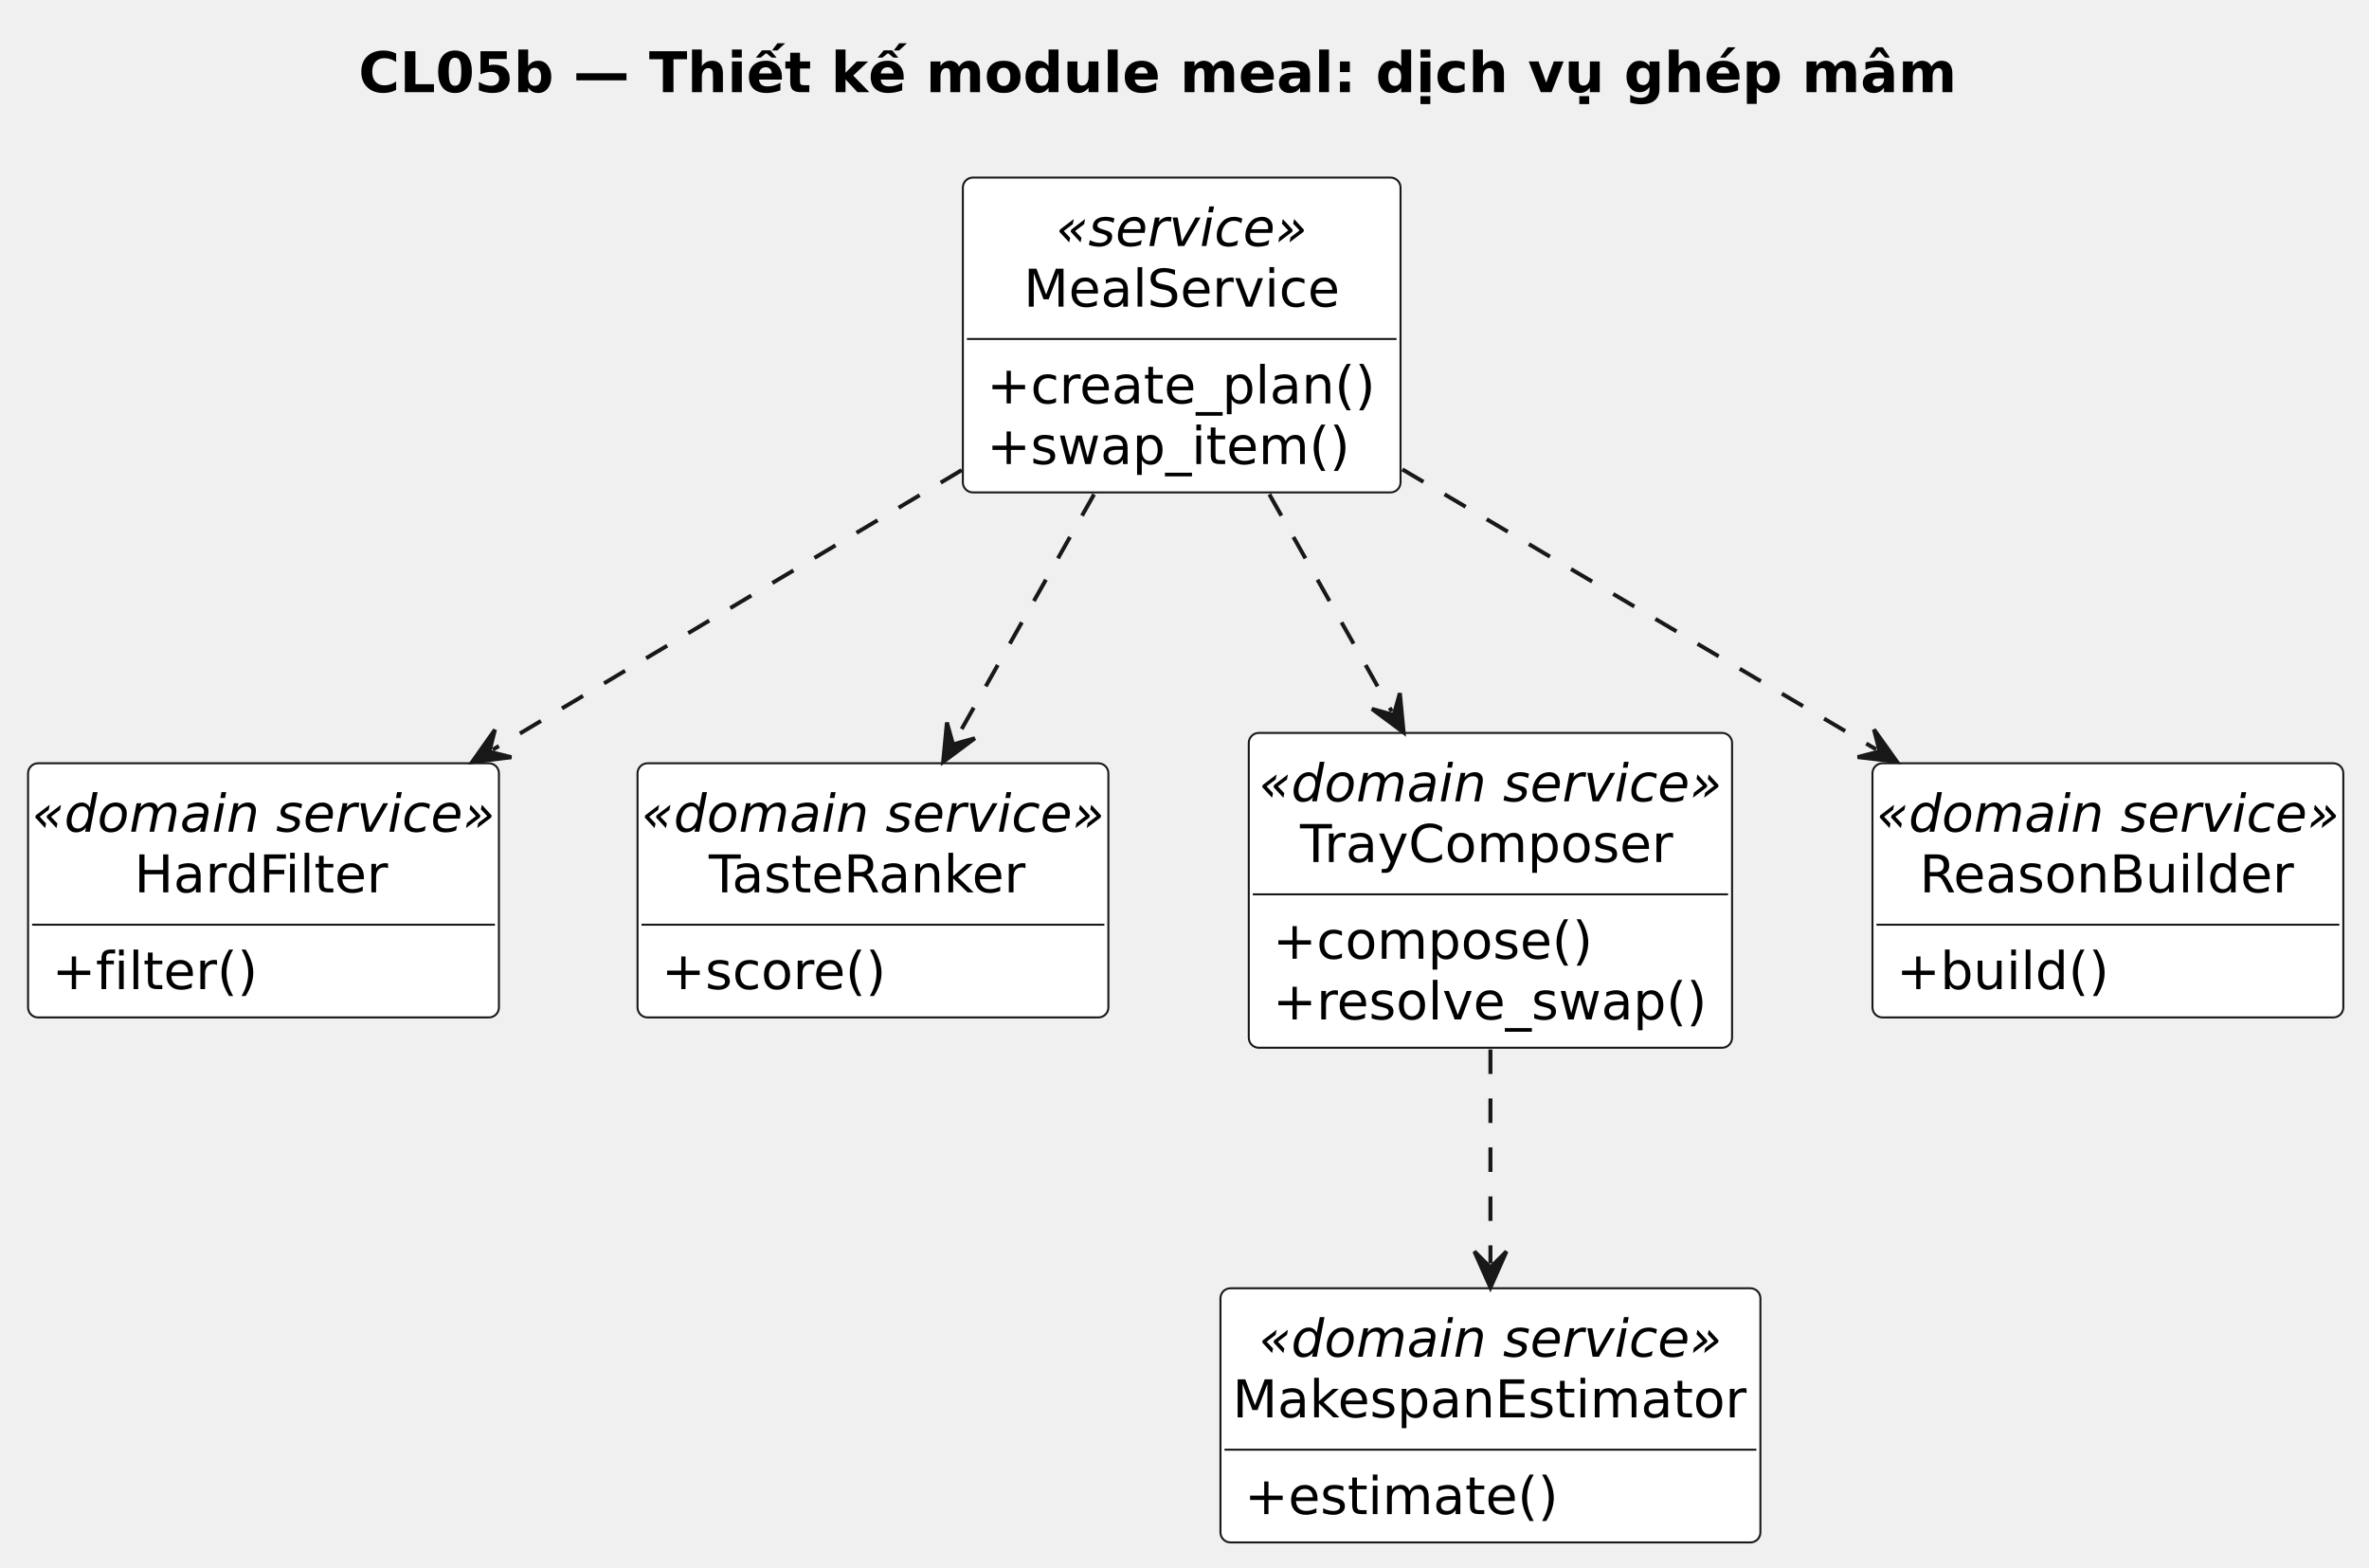
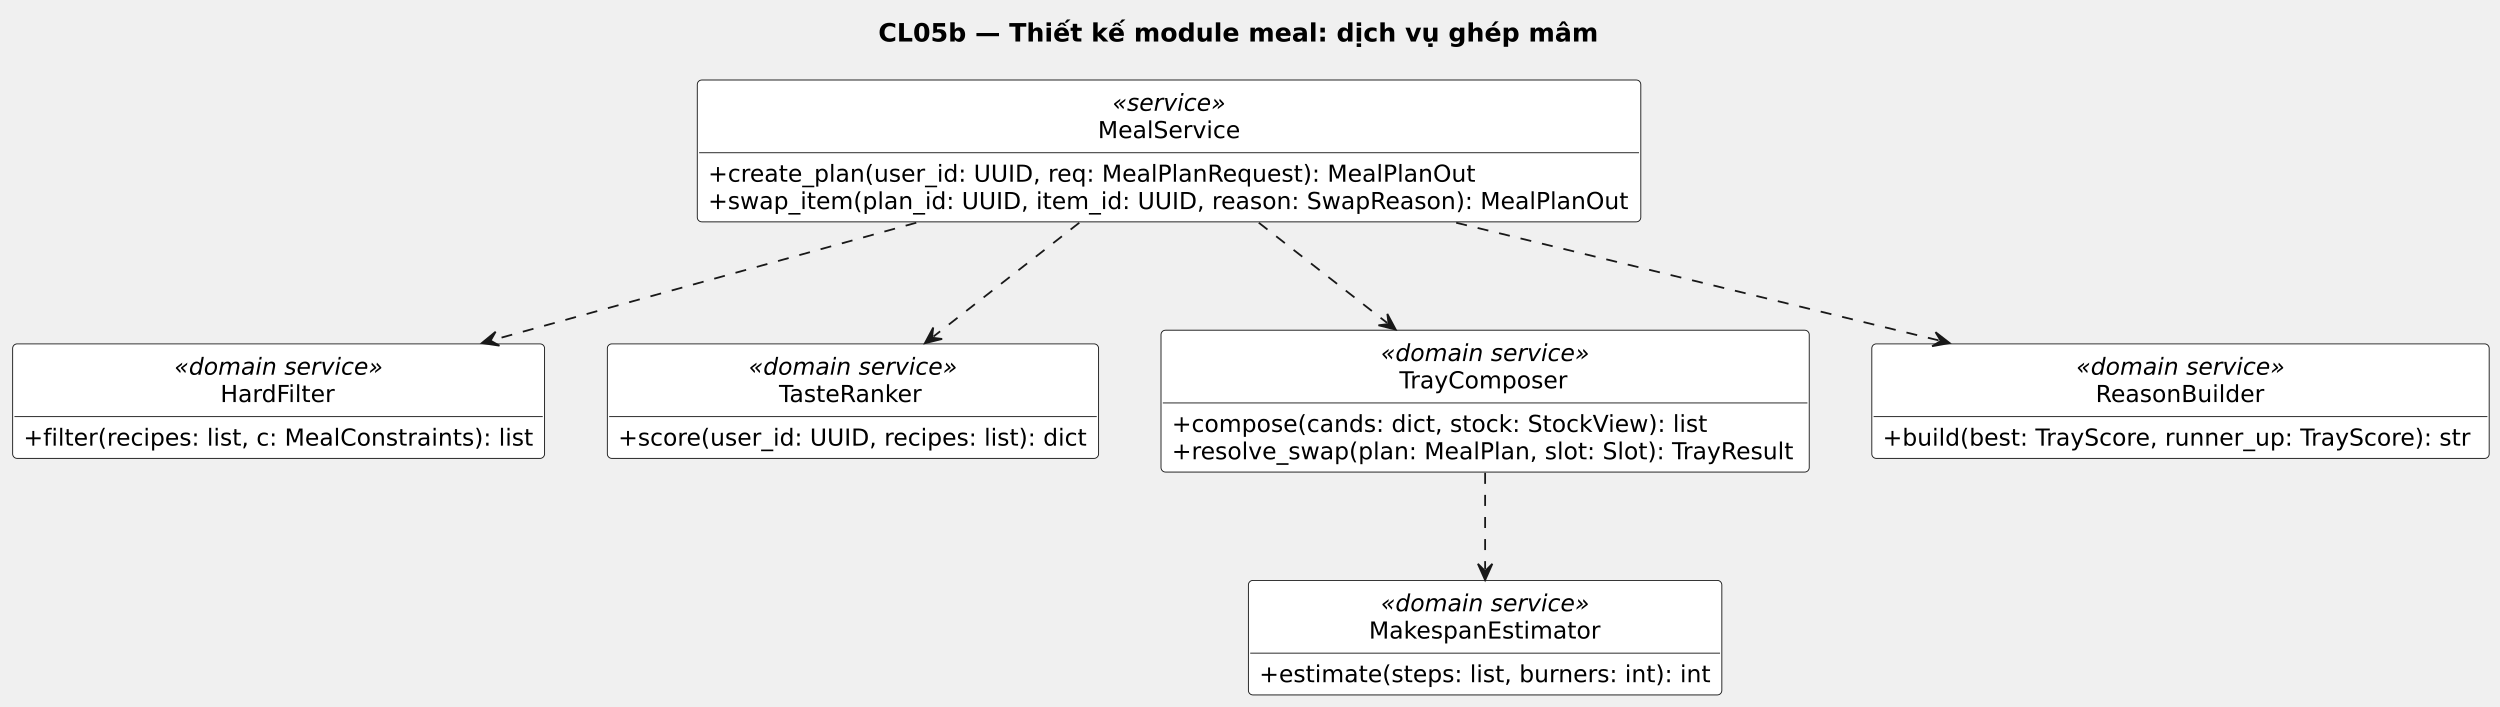
- <svg xmlns="http://www.w3.org/2000/svg" contentStyleType="text/css" height="448.021px" preserveAspectRatio="none" style="width:677px;height:448px;background:#FFFFFF;" version="1.1" viewBox="0 0 677 448" width="677.188px" zoomAndPan="magnify">
+ <svg xmlns="http://www.w3.org/2000/svg" contentStyleType="text/css" height="448.021px" preserveAspectRatio="none" style="width:1586px;height:448px;background:#FFFFFF;" version="1.1" viewBox="0 0 1586 448" width="1586.979px" zoomAndPan="magnify">
  <defs />
  <g>
-     <text fill="#000000" font-family="DejaVu Sans" font-size="16.042" font-weight="bold" lengthAdjust="spacing" textLength="456.725" x="102.458" y="26.349">CL05b — Thiết kế module meal: dịch vụ ghép mâm</text>
+     <text fill="#000000" font-family="DejaVu Sans" font-size="16.042" font-weight="bold" lengthAdjust="spacing" textLength="456.725" x="557.197" y="26.349">CL05b — Thiết kế module meal: dịch vụ ghép mâm</text>
    <g id="elem_S">
-       <rect codeLine="13" fill="#FFFFFF" height="89.984" id="S" rx="2.865" ry="2.865" style="stroke:#181818;stroke-width:0.573;" width="125.076" x="275.16" y="50.757" />
-       <text fill="#000000" font-family="DejaVu Sans" font-size="14.896" font-style="italic" lengthAdjust="spacing" textLength="71.744" x="301.826" y="70.313">«service»</text>
-       <text fill="#000000" font-family="DejaVu Sans" font-size="14.896" lengthAdjust="spacing" textLength="90.335" x="292.531" y="87.652">MealService</text>
-       <line style="stroke:#181818;stroke-width:0.573;" x1="276.306" x2="399.091" y1="96.894" y2="96.894" />
-       <text fill="#000000" font-family="DejaVu Sans" font-size="14.896" lengthAdjust="spacing" textLength="111.326" x="282.035" y="115.305">+create_plan()</text>
-       <text fill="#000000" font-family="DejaVu Sans" font-size="14.896" lengthAdjust="spacing" textLength="103.733" x="282.035" y="132.644">+swap_item()</text>
+       <rect codeLine="13" fill="#FFFFFF" height="89.984" id="S" rx="2.865" ry="2.865" style="stroke:#181818;stroke-width:0.573;" width="598.564" x="442.36" y="50.757" />
+       <text fill="#000000" font-family="DejaVu Sans" font-size="14.896" font-style="italic" lengthAdjust="spacing" textLength="71.744" x="705.77" y="70.313">«service»</text>
+       <text fill="#000000" font-family="DejaVu Sans" font-size="14.896" lengthAdjust="spacing" textLength="90.335" x="696.475" y="87.652">MealService</text>
+       <line style="stroke:#181818;stroke-width:0.573;" x1="443.506" x2="1039.779" y1="96.894" y2="96.894" />
+       <text fill="#000000" font-family="DejaVu Sans" font-size="14.896" lengthAdjust="spacing" textLength="488.13" x="449.235" y="115.305">+create_plan(user_id: UUID, req: MealPlanRequest): MealPlanOut</text>
+       <text fill="#000000" font-family="DejaVu Sans" font-size="14.896" lengthAdjust="spacing" textLength="584.814" x="449.235" y="132.644">+swap_item(plan_id: UUID, item_id: UUID, reason: SwapReason): MealPlanOut</text>
    </g>
    <g id="elem_HF">
-       <rect codeLine="17" fill="#FFFFFF" height="72.644" id="HF" rx="2.865" ry="2.865" style="stroke:#181818;stroke-width:0.573;" width="134.558" x="8.021" y="218.163" />
-       <text fill="#000000" font-family="DejaVu Sans" font-size="14.896" font-style="italic" lengthAdjust="spacing" textLength="132.266" x="9.167" y="237.719">«domain service»</text>
-       <text fill="#000000" font-family="DejaVu Sans" font-size="14.896" lengthAdjust="spacing" textLength="73.883" x="38.358" y="255.059">HardFilter</text>
-       <line style="stroke:#181818;stroke-width:0.573;" x1="9.167" x2="141.433" y1="264.301" y2="264.301" />
-       <text fill="#000000" font-family="DejaVu Sans" font-size="14.896" lengthAdjust="spacing" textLength="58.754" x="14.896" y="282.711">+filter()</text>
+       <rect codeLine="17" fill="#FFFFFF" height="72.644" id="HF" rx="2.865" ry="2.865" style="stroke:#181818;stroke-width:0.573;" width="337.451" x="8.021" y="218.163" />
+       <text fill="#000000" font-family="DejaVu Sans" font-size="14.896" font-style="italic" lengthAdjust="spacing" textLength="132.266" x="110.613" y="237.719">«domain service»</text>
+       <text fill="#000000" font-family="DejaVu Sans" font-size="14.896" lengthAdjust="spacing" textLength="73.883" x="139.805" y="255.059">HardFilter</text>
+       <line style="stroke:#181818;stroke-width:0.573;" x1="9.167" x2="344.326" y1="264.301" y2="264.301" />
+       <text fill="#000000" font-family="DejaVu Sans" font-size="14.896" lengthAdjust="spacing" textLength="323.701" x="14.896" y="282.711">+filter(recipes: list, c: MealConstraints): list</text>
    </g>
    <g id="elem_TR">
-       <rect codeLine="20" fill="#FFFFFF" height="72.644" id="TR" rx="2.865" ry="2.865" style="stroke:#181818;stroke-width:0.573;" width="134.558" x="182.188" y="218.163" />
-       <text fill="#000000" font-family="DejaVu Sans" font-size="14.896" font-style="italic" lengthAdjust="spacing" textLength="132.266" x="183.333" y="237.719">«domain service»</text>
-       <text fill="#000000" font-family="DejaVu Sans" font-size="14.896" lengthAdjust="spacing" textLength="93.826" x="202.553" y="255.059">TasteRanker</text>
-       <line style="stroke:#181818;stroke-width:0.573;" x1="183.333" x2="315.599" y1="264.301" y2="264.301" />
-       <text fill="#000000" font-family="DejaVu Sans" font-size="14.896" lengthAdjust="spacing" textLength="64.457" x="189.062" y="282.711">+score()</text>
+       <rect codeLine="20" fill="#FFFFFF" height="72.644" id="TR" rx="2.865" ry="2.865" style="stroke:#181818;stroke-width:0.573;" width="311.638" x="385.298" y="218.163" />
+       <text fill="#000000" font-family="DejaVu Sans" font-size="14.896" font-style="italic" lengthAdjust="spacing" textLength="132.266" x="474.984" y="237.719">«domain service»</text>
+       <text fill="#000000" font-family="DejaVu Sans" font-size="14.896" lengthAdjust="spacing" textLength="93.826" x="494.204" y="255.059">TasteRanker</text>
+       <line style="stroke:#181818;stroke-width:0.573;" x1="386.444" x2="695.79" y1="264.301" y2="264.301" />
+       <text fill="#000000" font-family="DejaVu Sans" font-size="14.896" lengthAdjust="spacing" textLength="297.888" x="392.173" y="282.711">+score(user_id: UUID, recipes: list): dict</text>
    </g>
    <g id="elem_TC">
-       <rect codeLine="23" fill="#FFFFFF" height="89.984" id="TC" rx="2.865" ry="2.865" style="stroke:#181818;stroke-width:0.573;" width="138.11" x="356.87" y="209.489" />
-       <text fill="#000000" font-family="DejaVu Sans" font-size="14.896" font-style="italic" lengthAdjust="spacing" textLength="132.266" x="359.792" y="229.045">«domain service»</text>
-       <text fill="#000000" font-family="DejaVu Sans" font-size="14.896" lengthAdjust="spacing" textLength="108.809" x="371.52" y="246.385">TrayComposer</text>
-       <line style="stroke:#181818;stroke-width:0.573;" x1="358.016" x2="493.834" y1="255.627" y2="255.627" />
-       <text fill="#000000" font-family="DejaVu Sans" font-size="14.896" lengthAdjust="spacing" textLength="91.412" x="363.745" y="274.037">+compose()</text>
-       <text fill="#000000" font-family="DejaVu Sans" font-size="14.896" lengthAdjust="spacing" textLength="124.36" x="363.745" y="291.377">+resolve_swap()</text>
+       <rect codeLine="23" fill="#FFFFFF" height="89.984" id="TC" rx="2.865" ry="2.865" style="stroke:#181818;stroke-width:0.573;" width="411.239" x="736.542" y="209.489" />
+       <text fill="#000000" font-family="DejaVu Sans" font-size="14.896" font-style="italic" lengthAdjust="spacing" textLength="132.266" x="876.028" y="229.045">«domain service»</text>
+       <text fill="#000000" font-family="DejaVu Sans" font-size="14.896" lengthAdjust="spacing" textLength="108.809" x="887.756" y="246.385">TrayComposer</text>
+       <line style="stroke:#181818;stroke-width:0.573;" x1="737.688" x2="1146.635" y1="255.627" y2="255.627" />
+       <text fill="#000000" font-family="DejaVu Sans" font-size="14.896" lengthAdjust="spacing" textLength="340.051" x="743.417" y="274.037">+compose(cands: dict, stock: StockView): list</text>
+       <text fill="#000000" font-family="DejaVu Sans" font-size="14.896" lengthAdjust="spacing" textLength="397.489" x="743.417" y="291.377">+resolve_swap(plan: MealPlan, slot: Slot): TrayResult</text>
    </g>
    <g id="elem_ME">
-       <rect codeLine="27" fill="#FFFFFF" height="72.644" id="ME" rx="2.865" ry="2.865" style="stroke:#181818;stroke-width:0.573;" width="154.299" x="348.78" y="368.221" />
-       <text fill="#000000" font-family="DejaVu Sans" font-size="14.896" font-style="italic" lengthAdjust="spacing" textLength="132.266" x="359.796" y="387.777">«domain service»</text>
-       <text fill="#000000" font-family="DejaVu Sans" font-size="14.896" lengthAdjust="spacing" textLength="147.424" x="352.218" y="405.117">MakespanEstimator</text>
-       <line style="stroke:#181818;stroke-width:0.573;" x1="349.926" x2="501.933" y1="414.359" y2="414.359" />
-       <text fill="#000000" font-family="DejaVu Sans" font-size="14.896" lengthAdjust="spacing" textLength="89.651" x="355.655" y="432.769">+estimate()</text>
+       <rect codeLine="27" fill="#FFFFFF" height="72.644" id="ME" rx="2.865" ry="2.865" style="stroke:#181818;stroke-width:0.573;" width="300.342" x="791.989" y="368.221" />
+       <text fill="#000000" font-family="DejaVu Sans" font-size="14.896" font-style="italic" lengthAdjust="spacing" textLength="132.266" x="876.027" y="387.777">«domain service»</text>
+       <text fill="#000000" font-family="DejaVu Sans" font-size="14.896" lengthAdjust="spacing" textLength="147.424" x="868.448" y="405.117">MakespanEstimator</text>
+       <line style="stroke:#181818;stroke-width:0.573;" x1="793.134" x2="1091.185" y1="414.359" y2="414.359" />
+       <text fill="#000000" font-family="DejaVu Sans" font-size="14.896" lengthAdjust="spacing" textLength="286.592" x="798.864" y="432.769">+estimate(steps: list, burners: int): int</text>
    </g>
    <g id="elem_RB">
-       <rect codeLine="30" fill="#FFFFFF" height="72.644" id="RB" rx="2.865" ry="2.865" style="stroke:#181818;stroke-width:0.573;" width="134.558" x="535.104" y="218.163" />
-       <text fill="#000000" font-family="DejaVu Sans" font-size="14.896" font-style="italic" lengthAdjust="spacing" textLength="132.266" x="536.25" y="237.719">«domain service»</text>
-       <text fill="#000000" font-family="DejaVu Sans" font-size="14.896" lengthAdjust="spacing" textLength="107.638" x="548.564" y="255.059">ReasonBuilder</text>
-       <line style="stroke:#181818;stroke-width:0.573;" x1="536.25" x2="668.516" y1="264.301" y2="264.301" />
-       <text fill="#000000" font-family="DejaVu Sans" font-size="14.896" lengthAdjust="spacing" textLength="60.733" x="541.979" y="282.711">+build()</text>
+       <rect codeLine="30" fill="#FFFFFF" height="72.644" id="RB" rx="2.865" ry="2.865" style="stroke:#181818;stroke-width:0.573;" width="391.666" x="1187.473" y="218.163" />
+       <text fill="#000000" font-family="DejaVu Sans" font-size="14.896" font-style="italic" lengthAdjust="spacing" textLength="132.266" x="1317.173" y="237.719">«domain service»</text>
+       <text fill="#000000" font-family="DejaVu Sans" font-size="14.896" lengthAdjust="spacing" textLength="107.638" x="1329.487" y="255.059">ReasonBuilder</text>
+       <line style="stroke:#181818;stroke-width:0.573;" x1="1188.619" x2="1577.993" y1="264.301" y2="264.301" />
+       <text fill="#000000" font-family="DejaVu Sans" font-size="14.896" lengthAdjust="spacing" textLength="377.916" x="1194.348" y="282.711">+build(best: TrayScore, runner_up: TrayScore): str</text>
    </g>
    <g id="link_S_HF">
-       <path codeLine="34" d="M274.84,134.368 C232.398,159.68 182.604,189.365 140.839,214.264 " fill="none" id="S-to-HF" style="stroke:#181818;stroke-width:1.146;stroke-dasharray:7.0,7.0;" />
-       <polygon fill="#181818" points="134.933,217.785,146.138,216.441,139.854,214.851,141.444,208.567,134.933,217.785" style="stroke:#181818;stroke-width:1.146;" />
+       <path codeLine="34" d="M581.281,141.301 C494.026,165.466 394.146,193.125 312.322,215.789 " fill="none" id="S-to-HF" style="stroke:#181818;stroke-width:1.146;stroke-dasharray:7.0,7.0;" />
+       <polygon fill="#181818" points="305.697,217.625,316.859,219.289,311.218,216.095,314.412,210.455,305.697,217.625" style="stroke:#181818;stroke-width:1.146;" />
    </g>
    <g id="link_S_TR">
-       <path codeLine="35" d="M312.652,141.301 C298.994,165.512 285.699,189.086 272.911,211.762 " fill="none" id="S-to-TR" style="stroke:#181818;stroke-width:1.146;stroke-dasharray:7.0,7.0;" />
-       <polygon fill="#181818" points="269.534,217.751,278.592,211.019,272.349,212.76,270.608,206.517,269.534,217.751" style="stroke:#181818;stroke-width:1.146;" />
+       <path codeLine="35" d="M684.716,141.301 C653.687,165.512 621.214,190.845 592.155,213.521 " fill="none" id="S-to-TR" style="stroke:#181818;stroke-width:1.146;stroke-dasharray:7.0,7.0;" />
+       <polygon fill="#181818" points="586.735,217.751,597.685,215.02,591.252,214.226,592.046,207.793,586.735,217.751" style="stroke:#181818;stroke-width:1.146;" />
    </g>
    <g id="link_S_TC">
-       <path codeLine="36" d="M362.748,141.301 C374.768,162.625 385.746,182.109 397.743,203.364 " fill="none" id="S-to-TC" style="stroke:#181818;stroke-width:1.146;stroke-dasharray:7.0,7.0;" />
-       <polygon fill="#181818" points="401.122,209.352,400.044,198.118,398.306,204.362,392.062,202.624,401.122,209.352" style="stroke:#181818;stroke-width:1.146;" />
+       <path codeLine="36" d="M798.566,141.301 C825.779,162.533 852.843,183.649 880.023,204.858 " fill="none" id="S-to-TC" style="stroke:#181818;stroke-width:1.146;stroke-dasharray:7.0,7.0;" />
+       <polygon fill="#181818" points="885.443,209.088,880.132,199.13,880.926,205.564,874.493,206.357,885.443,209.088" style="stroke:#181818;stroke-width:1.146;" />
    </g>
    <g id="link_TC_ME">
-       <path codeLine="37" d="M425.929,299.964 C425.929,321.724 425.929,340.71 425.929,361.129 " fill="none" id="TC-to-ME" style="stroke:#181818;stroke-width:1.146;stroke-dasharray:7.0,7.0;" />
-       <polygon fill="#181818" points="425.929,368.004,430.512,357.691,425.929,362.274,421.346,357.691,425.929,368.004" style="stroke:#181818;stroke-width:1.146;" />
+       <path codeLine="37" d="M942.162,299.964 C942.162,321.724 942.162,340.71 942.162,361.129 " fill="none" id="TC-to-ME" style="stroke:#181818;stroke-width:1.146;stroke-dasharray:7.0,7.0;" />
+       <polygon fill="#181818" points="942.162,368.004,946.745,357.691,942.162,362.274,937.578,357.691,942.162,368.004" style="stroke:#181818;stroke-width:1.146;" />
    </g>
    <g id="link_S_RB">
-       <path codeLine="38" d="M400.755,134.162 C443.575,159.474 493.94,189.239 536.164,214.195 " fill="none" id="S-to-RB" style="stroke:#181818;stroke-width:1.146;stroke-dasharray:7.0,7.0;" />
-       <polygon fill="#181818" points="542.082,217.693,535.537,208.5,537.15,214.778,530.872,216.392,542.082,217.693" style="stroke:#181818;stroke-width:1.146;" />
+       <path codeLine="38" d="M923.805,141.301 C1022.92,165.466 1137.218,193.331 1230.156,215.996 " fill="none" id="S-to-RB" style="stroke:#181818;stroke-width:1.146;stroke-dasharray:7.0,7.0;" />
+       <polygon fill="#181818" points="1236.835,217.625,1227.902,210.728,1231.269,216.267,1225.731,219.634,1236.835,217.625" style="stroke:#181818;stroke-width:1.146;" />
    </g>
  </g>
</svg>
